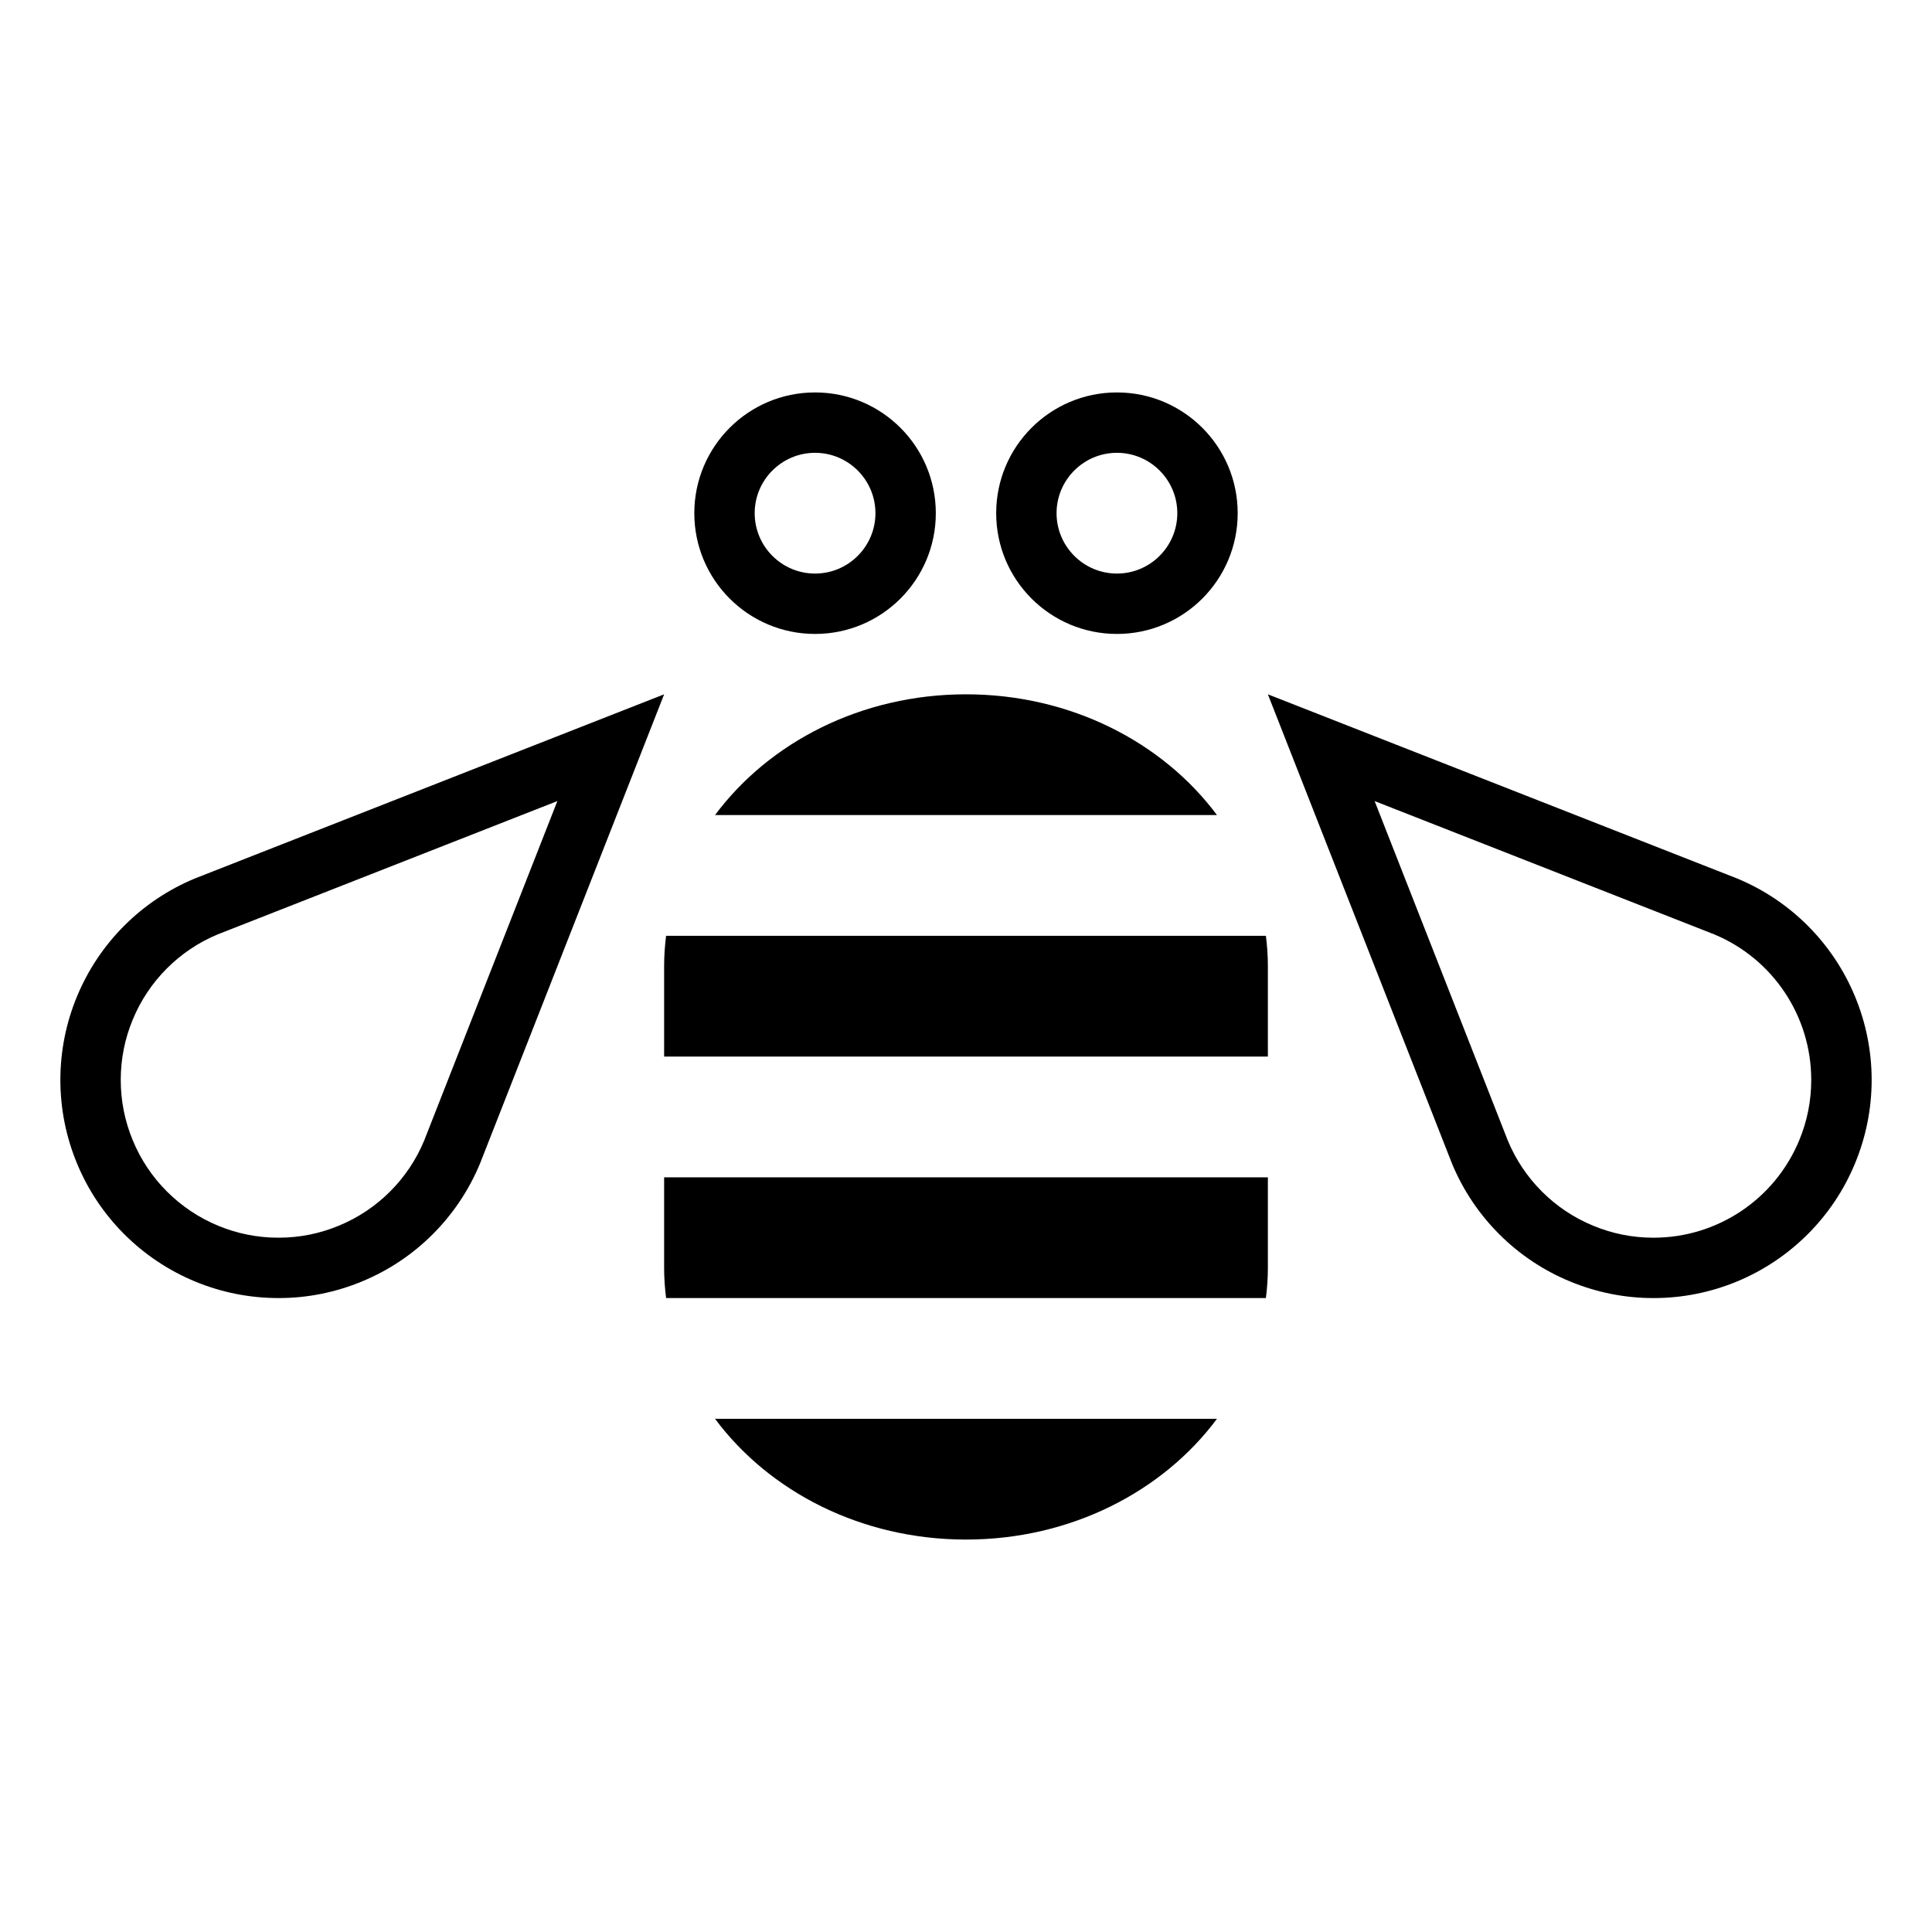
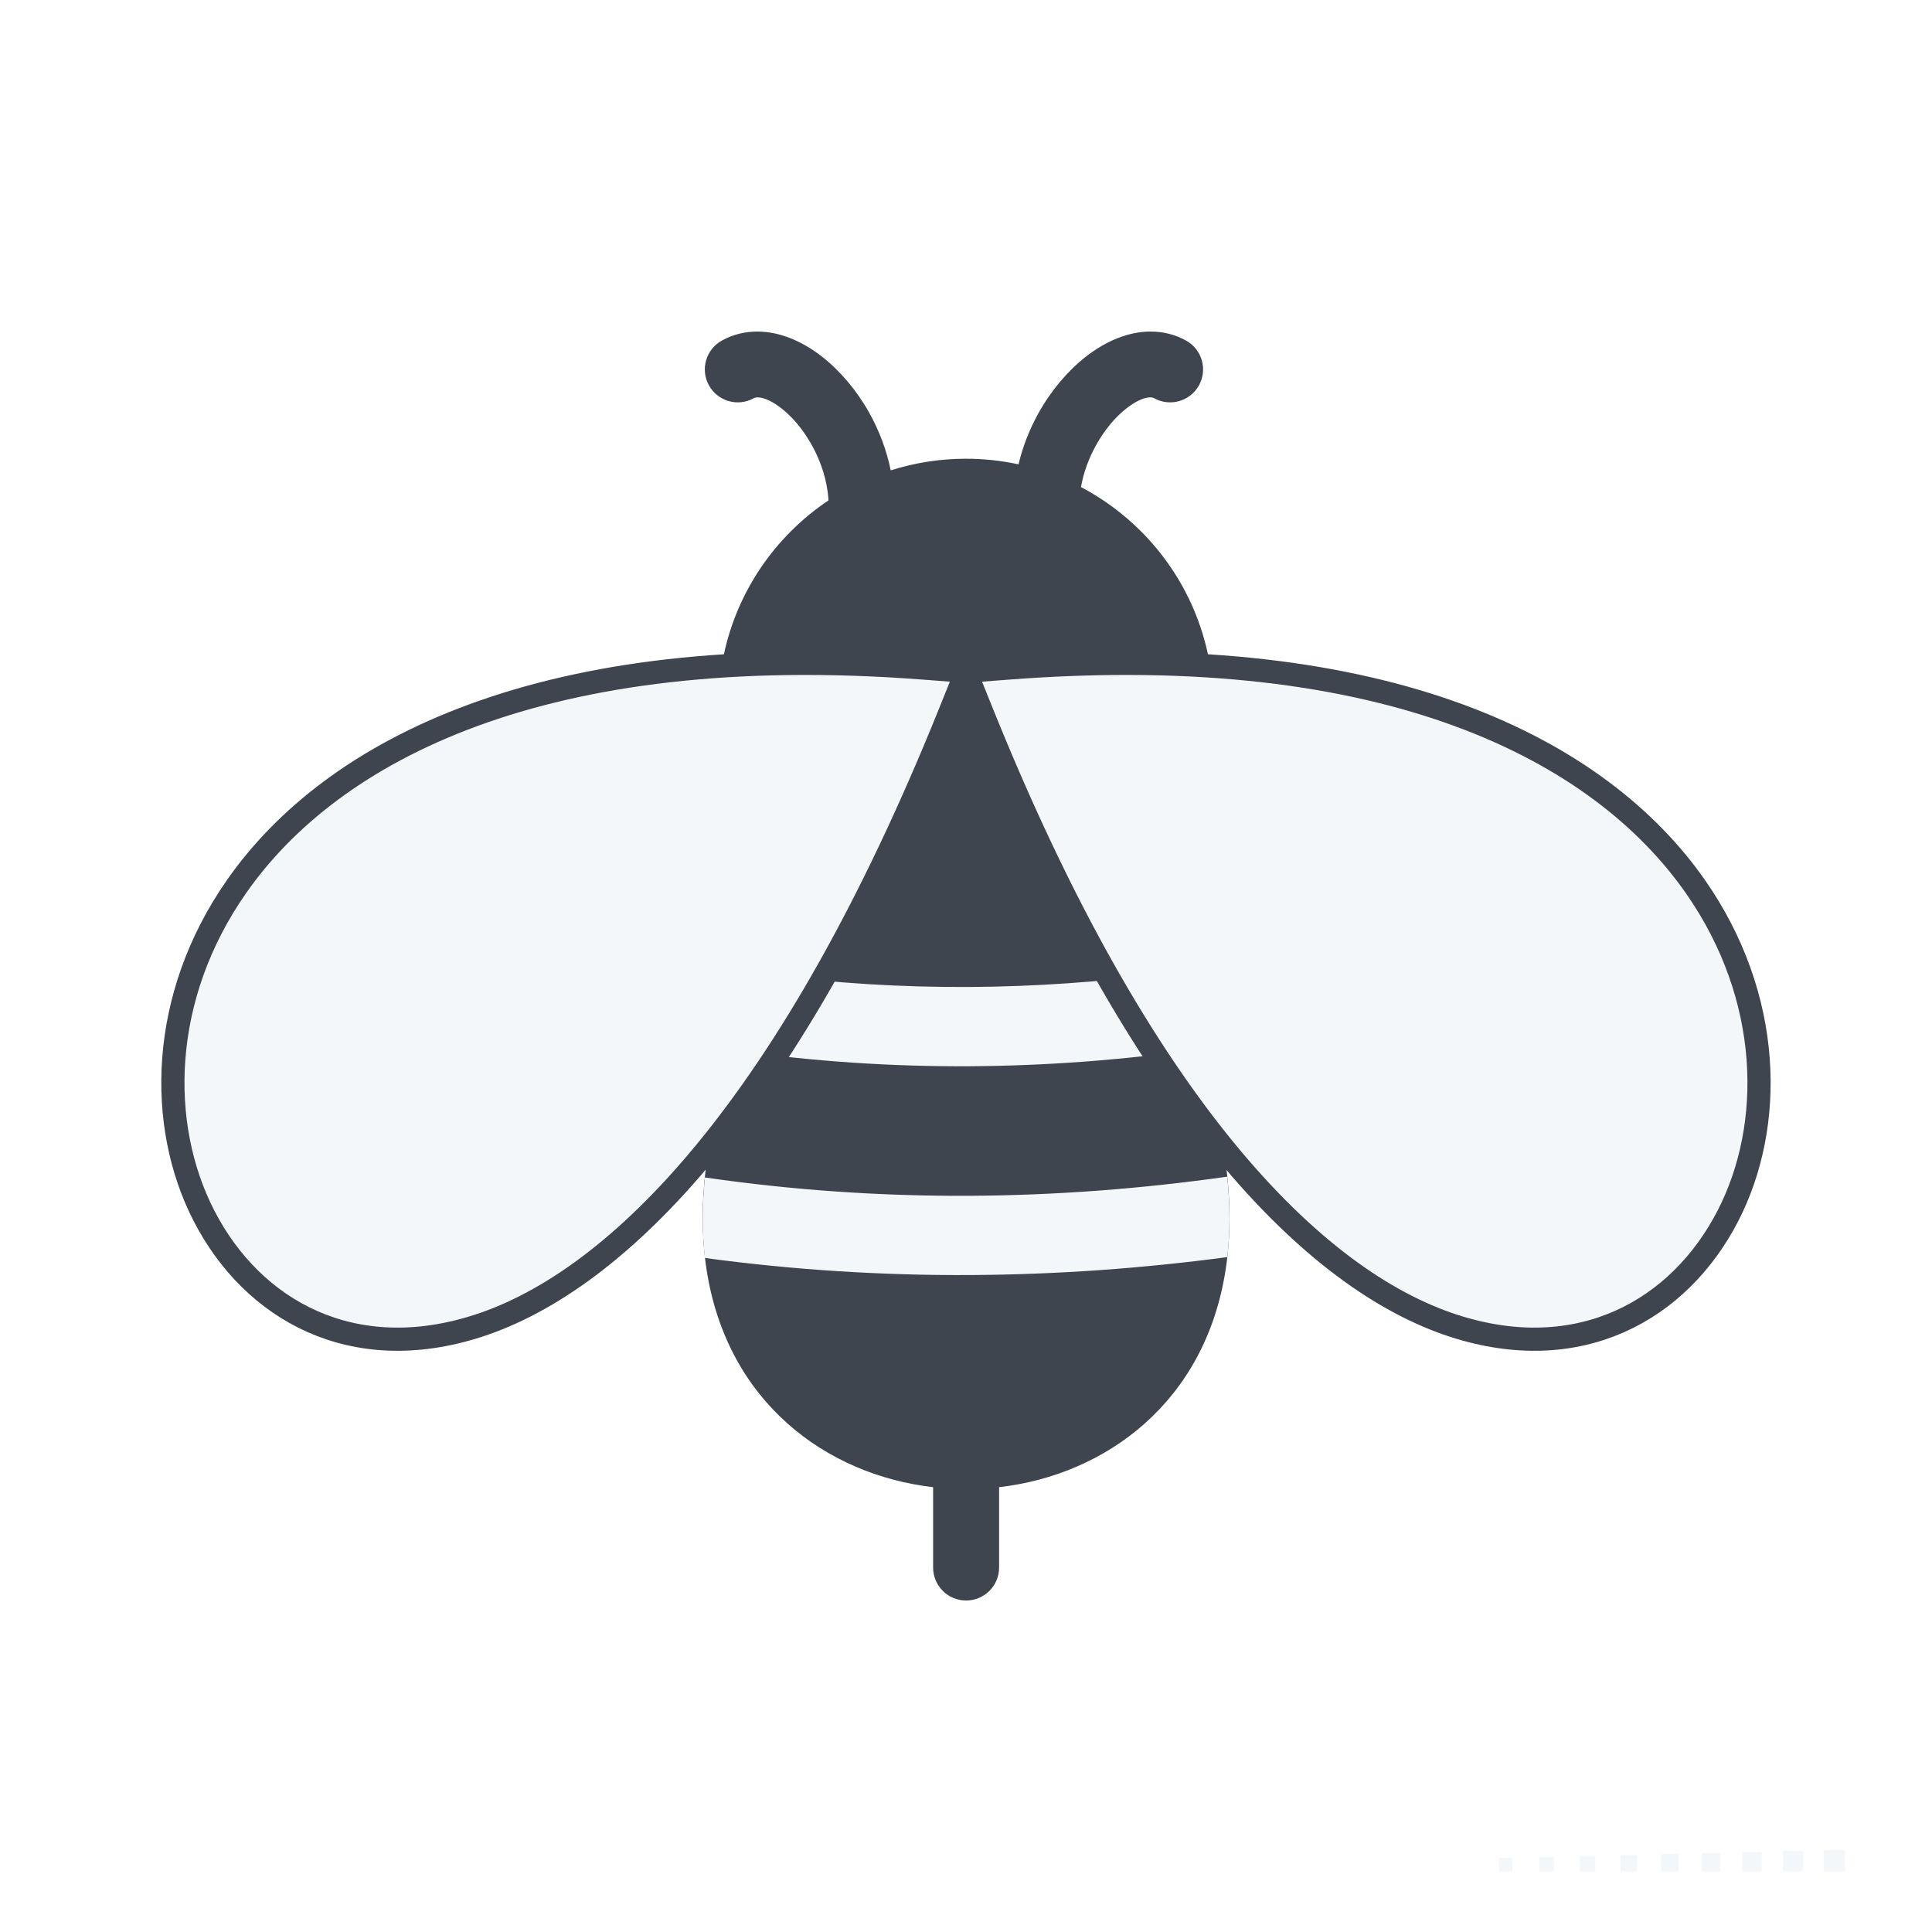
- <svg xmlns="http://www.w3.org/2000/svg" viewBox="0 0 128 128">
-   <path d="M47.373 54h33.254c-3.586-4.822-9.692-8-16.627-8-6.936 0-13.041 3.178-16.627 8zM44.131 62A15.745 15.745 0 0 0 44 64v6h40v-6c0-.676-.047-1.344-.131-2H44.131zM44 84c0 .676.047 1.344.131 2h39.738c.084-.656.131-1.324.131-2v-6H44v6zM64 102c6.935 0 13.041-3.178 16.627-8H47.373c3.586 4.822 9.691 8 16.627 8zM12.922 58.197a14.436 14.436 0 0 0-7.82 7.819A14.417 14.417 0 0 0 4 71.547a14.394 14.394 0 0 0 1.102 5.533 14.342 14.342 0 0 0 3.131 4.689 14.46 14.46 0 0 0 4.688 3.133A14.406 14.406 0 0 0 18.424 86h.058c1.871 0 3.742-.371 5.502-1.102a14.363 14.363 0 0 0 4.688-3.129 14.411 14.411 0 0 0 3.133-4.689L44 46 12.922 58.197zm15.174 17.384a10.392 10.392 0 0 1-2.253 3.36 10.375 10.375 0 0 1-3.392 2.263 10.31 10.31 0 0 1-3.969.796h-.059c-1.363 0-2.701-.268-3.965-.79a10.457 10.457 0 0 1-3.4-2.271 10.379 10.379 0 0 1-2.262-3.391A10.377 10.377 0 0 1 8 71.543a10.36 10.36 0 0 1 .796-3.994 10.423 10.423 0 0 1 5.626-5.643l22.505-8.833-8.831 22.508zM122.898 66.016a14.432 14.432 0 0 0-7.82-7.819L84 46l12.195 31.08a14.4 14.4 0 0 0 3.133 4.689 14.352 14.352 0 0 0 4.688 3.129c1.76.73 3.631 1.102 5.502 1.102h.058c1.873 0 3.746-.371 5.504-1.098a14.47 14.47 0 0 0 4.688-3.133 14.352 14.352 0 0 0 3.131-4.689 14.416 14.416 0 0 0-.001-11.064zm-3.696 9.535a10.443 10.443 0 0 1-9.626 6.45h-.059a10.31 10.31 0 0 1-3.975-.799 10.352 10.352 0 0 1-3.386-2.26 10.413 10.413 0 0 1-2.253-3.36l-8.831-22.509 22.505 8.833a10.438 10.438 0 0 1 6.422 9.646 10.355 10.355 0 0 1-.797 3.999zM54 42c4.418 0 8-3.58 8-8s-3.582-8-8-8-8 3.58-8 8 3.582 8 8 8zm0-12c2.206 0 4 1.795 4 4s-1.794 4-4 4-4-1.795-4-4 1.794-4 4-4zM74 42c4.418 0 8-3.58 8-8s-3.582-8-8-8-8 3.58-8 8 3.582 8 8 8zm0-12c2.206 0 4 1.795 4 4s-1.794 4-4 4-4-1.795-4-4 1.794-4 4-4z" />
+ <svg xmlns="http://www.w3.org/2000/svg" width="2000" height="2000" viewBox="0 0 2000 2000">
+   <path fill-rule="evenodd" fill="rgb(95.702%, 96.875%, 98.047%)" fill-opacity="1" d="M 1908.238 1915.156 L 1889.18 1915.156 C 1888.301 1915.156 1887.59 1915.871 1887.59 1916.746 L 1887.59 1935.801 C 1887.59 1936.68 1888.301 1937.395 1889.18 1937.395 L 1908.238 1937.395 C 1909.109 1937.395 1909.828 1936.68 1909.828 1935.801 L 1909.828 1916.746 C 1909.828 1915.871 1909.109 1915.156 1908.238 1915.156 " />
+   <path fill-rule="evenodd" fill="rgb(95.702%, 96.875%, 98.047%)" fill-opacity="1" d="M 1865.281 1916.172 L 1847.09 1916.172 C 1846.262 1916.172 1845.578 1916.855 1845.578 1917.691 L 1845.578 1935.875 C 1845.578 1936.711 1846.262 1937.395 1847.09 1937.395 L 1865.281 1937.395 C 1866.109 1937.395 1866.801 1936.711 1866.801 1935.875 L 1866.801 1917.691 C 1866.801 1916.855 1866.109 1916.172 1865.281 1916.172 " />
+   <path fill-rule="evenodd" fill="rgb(95.702%, 96.875%, 98.047%)" fill-opacity="1" d="M 1822.32 1917.188 L 1805.012 1917.188 C 1804.211 1917.188 1803.559 1917.84 1803.559 1918.637 L 1803.559 1935.949 C 1803.559 1936.742 1804.211 1937.395 1805.012 1937.395 L 1822.32 1937.395 C 1823.121 1937.395 1823.77 1936.742 1823.77 1935.949 L 1823.77 1918.637 C 1823.77 1917.84 1823.121 1917.188 1822.32 1917.188 " />
+   <path fill-rule="evenodd" fill="rgb(95.702%, 96.875%, 98.047%)" fill-opacity="1" d="M 1779.371 1918.207 L 1762.93 1918.207 C 1762.172 1918.207 1761.551 1918.824 1761.551 1919.582 L 1761.551 1936.02 C 1761.551 1936.777 1762.172 1937.395 1762.93 1937.395 L 1779.371 1937.395 C 1780.121 1937.395 1780.738 1936.777 1780.738 1936.02 L 1780.738 1919.582 C 1780.738 1918.824 1780.121 1918.207 1779.371 1918.207 " />
+   <path fill-rule="evenodd" fill="rgb(95.702%, 96.875%, 98.047%)" fill-opacity="1" d="M 1736.41 1919.223 L 1720.84 1919.223 C 1720.129 1919.223 1719.539 1919.809 1719.539 1920.523 L 1719.539 1936.094 C 1719.539 1936.809 1720.129 1937.395 1720.84 1937.395 L 1736.41 1937.395 C 1737.129 1937.395 1737.711 1936.809 1737.711 1936.094 L 1737.711 1920.523 C 1737.711 1919.809 1737.129 1919.223 1736.41 1919.223 " />
+   <path fill-rule="evenodd" fill="rgb(95.702%, 96.875%, 98.047%)" fill-opacity="1" d="M 1693.461 1920.238 L 1678.762 1920.238 C 1678.078 1920.238 1677.531 1920.793 1677.531 1921.469 L 1677.531 1936.168 C 1677.531 1936.844 1678.078 1937.395 1678.762 1937.395 L 1693.461 1937.395 C 1694.129 1937.395 1694.68 1936.844 1694.68 1936.168 L 1694.68 1921.469 C 1694.68 1920.793 1694.129 1920.238 1693.461 1920.238 " />
+   <path fill-rule="evenodd" fill="rgb(95.702%, 96.875%, 98.047%)" fill-opacity="1" d="M 1650.5 1921.258 L 1636.672 1921.258 C 1636.039 1921.258 1635.52 1921.777 1635.52 1922.414 L 1635.52 1936.238 C 1635.52 1936.875 1636.039 1937.395 1636.672 1937.395 L 1650.5 1937.395 C 1651.141 1937.395 1651.648 1936.875 1651.648 1936.238 L 1651.648 1922.414 C 1651.648 1921.777 1651.141 1921.258 1650.5 1921.258 " />
+   <path fill-rule="evenodd" fill="rgb(95.702%, 96.875%, 98.047%)" fill-opacity="1" d="M 1607.539 1922.273 L 1594.59 1922.273 C 1593.988 1922.273 1593.512 1922.762 1593.512 1923.355 L 1593.512 1936.312 C 1593.512 1936.906 1593.988 1937.395 1594.59 1937.395 L 1607.539 1937.395 C 1608.141 1937.395 1608.629 1936.906 1608.629 1936.312 L 1608.629 1923.355 C 1608.629 1922.762 1608.141 1922.273 1607.539 1922.273 " />
+   <path fill-rule="evenodd" fill="rgb(95.702%, 96.875%, 98.047%)" fill-opacity="1" d="M 1564.59 1923.293 L 1552.5 1923.293 C 1551.949 1923.293 1551.488 1923.746 1551.488 1924.301 L 1551.488 1936.387 C 1551.488 1936.941 1551.949 1937.395 1552.5 1937.395 L 1564.59 1937.395 C 1565.141 1937.395 1565.602 1936.941 1565.602 1936.387 L 1565.602 1924.301 C 1565.602 1923.746 1565.141 1923.293 1564.59 1923.293 " />
+   <path fill-rule="evenodd" fill="rgb(24.315%, 27.051%, 30.589%)" fill-opacity="1" d="M 987.98 713.691 C 554.203 1238.746 744.805 1513.926 965.957 1539.535 L 965.957 1622.691 C 965.957 1641.559 981.246 1656.848 1000.109 1656.848 C 1018.969 1656.848 1034.27 1641.559 1034.27 1622.691 L 1034.27 1539.535 C 1255.41 1513.957 1446.02 1238.754 1012.262 713.711 C 1080.391 715.25 1150.449 729.371 1254.82 756 C 1255.66 747.68 1256.09 739.352 1256.09 731.051 C 1256.09 660.309 1227.41 596.27 1181.051 549.922 C 1162.879 531.738 1141.98 516.281 1119.031 504.211 C 1121.73 488.789 1127.309 473.969 1134.711 460.711 C 1143.488 444.961 1154.48 431.84 1165.969 422.852 C 1175.219 415.609 1184.012 411.379 1190.93 411.328 C 1192.34 411.328 1193.629 411.609 1194.711 412.211 C 1211.172 421.379 1231.941 415.48 1241.109 399.031 C 1250.289 382.578 1244.379 361.809 1227.93 352.629 C 1216.301 346.141 1203.66 343.148 1190.512 343.23 C 1168.078 343.371 1144.898 352.93 1124.051 369.25 C 1105.441 383.82 1088.211 404.031 1075.129 427.488 C 1066.09 443.699 1058.871 461.68 1054.359 480.68 C 1036.809 476.879 1018.602 474.879 999.918 474.879 C 972.781 474.879 946.633 479.109 922.09 486.93 C 917.746 465.621 909.961 445.469 899.938 427.488 C 886.855 404.031 869.621 383.82 851.012 369.25 C 830.164 352.93 806.984 343.371 784.551 343.23 C 771.406 343.148 758.77 346.148 747.133 352.629 C 730.68 361.809 724.781 382.578 733.953 399.031 C 743.125 415.48 763.898 421.379 780.352 412.211 C 781.438 411.609 782.723 411.328 784.141 411.328 C 791.059 411.379 799.852 415.609 809.098 422.852 C 820.582 431.84 831.578 444.961 840.359 460.711 C 849.938 477.891 856.477 497.68 857.645 518 C 843.656 527.359 830.641 538.059 818.785 549.922 C 772.426 596.27 743.754 660.309 743.754 731.051 C 743.754 739.328 744.176 747.621 745.008 755.91 C 849.605 729.191 919.762 715.141 987.98 713.691 " />
+   <path fill-rule="evenodd" fill="rgb(95.702%, 96.875%, 98.047%)" fill-opacity="1" d="M 729.73 1218.91 C 726.723 1248.734 726.789 1276.578 729.781 1302.27 C 821.863 1314.699 913.363 1320.383 1004.328 1319.914 C 1093.621 1319.453 1182.328 1313.074 1270.512 1301.344 C 1273.43 1275.664 1273.488 1247.871 1270.422 1218.078 C 1182.012 1230.598 1093.191 1237.414 1003.91 1237.875 C 913.094 1238.344 821.719 1232.25 729.73 1218.91 " />
+   <path fill-rule="evenodd" fill="rgb(95.702%, 96.875%, 98.047%)" fill-opacity="1" d="M 793.355 1008.652 C 780.461 1035.891 769.57 1062.113 760.68 1087.273 C 842.266 1098.898 923.355 1104.215 1003.98 1103.762 C 1082.879 1103.316 1161.281 1097.355 1239.23 1086.391 C 1230.301 1061.234 1219.379 1035.012 1206.449 1007.785 C 1139.109 1016.566 1071.5 1021.336 1003.609 1021.723 C 933.887 1022.113 863.816 1017.891 793.355 1008.652 " />
+   <path fill-rule="nonzero" fill="rgb(95.702%, 96.875%, 98.047%)" fill-opacity="1" d="M 1045.762 691.41 C 1436.891 661.809 1656.27 776.102 1755.25 918.039 C 1834.82 1032.148 1837.18 1164.488 1788.77 1258.57 C 1738.23 1356.805 1634.41 1414.438 1504.922 1372.469 C 1359.949 1325.48 1181.121 1145.953 1016.738 738.078 L 999.348 694.93 L 1045.762 691.41 " />
+   <path fill="none" stroke-width="239.998" stroke-linecap="round" stroke-linejoin="round" stroke="rgb(24.315%, 27.051%, 30.589%)" stroke-opacity="1" stroke-miterlimit="2.613" d="M 10457.617 13085.898 C 14368.906 13381.914 16562.695 12238.984 17552.5 10819.609 C 18348.203 9678.516 18371.797 8355.117 17887.695 7414.297 C 17382.305 6431.953 16344.102 5855.625 15049.219 6275.312 C 13599.492 6745.195 11811.211 8540.469 10167.383 12619.219 L 9993.477 13050.703 Z M 10457.617 13085.898 " transform="matrix(0.1, 0, 0, -0.1, 0, 2000)" />
+   <path fill-rule="nonzero" fill="rgb(95.702%, 96.875%, 98.047%)" fill-opacity="1" d="M 954.164 691.41 C 563.023 661.809 343.652 776.102 244.672 918.039 C 165.102 1032.148 162.742 1164.488 211.148 1258.57 C 261.691 1356.805 365.512 1414.438 495.004 1372.469 C 639.973 1325.48 818.805 1145.953 983.184 738.078 L 1000.57 694.93 L 954.164 691.41 " />
+   <path fill="none" stroke-width="239.998" stroke-linecap="round" stroke-linejoin="round" stroke="rgb(24.315%, 27.051%, 30.589%)" stroke-opacity="1" stroke-miterlimit="2.613" d="M 9541.641 13085.898 C 5630.234 13381.914 3436.523 12238.984 2446.719 10819.609 C 1651.016 9678.516 1627.422 8355.117 2111.484 7414.297 C 2616.914 6431.953 3655.117 5855.625 4950.039 6275.312 C 6399.727 6745.195 8188.047 8540.469 9831.836 12619.219 L 10005.703 13050.703 Z M 9541.641 13085.898 " transform="matrix(0.1, 0, 0, -0.1, 0, 2000)" />
</svg>
